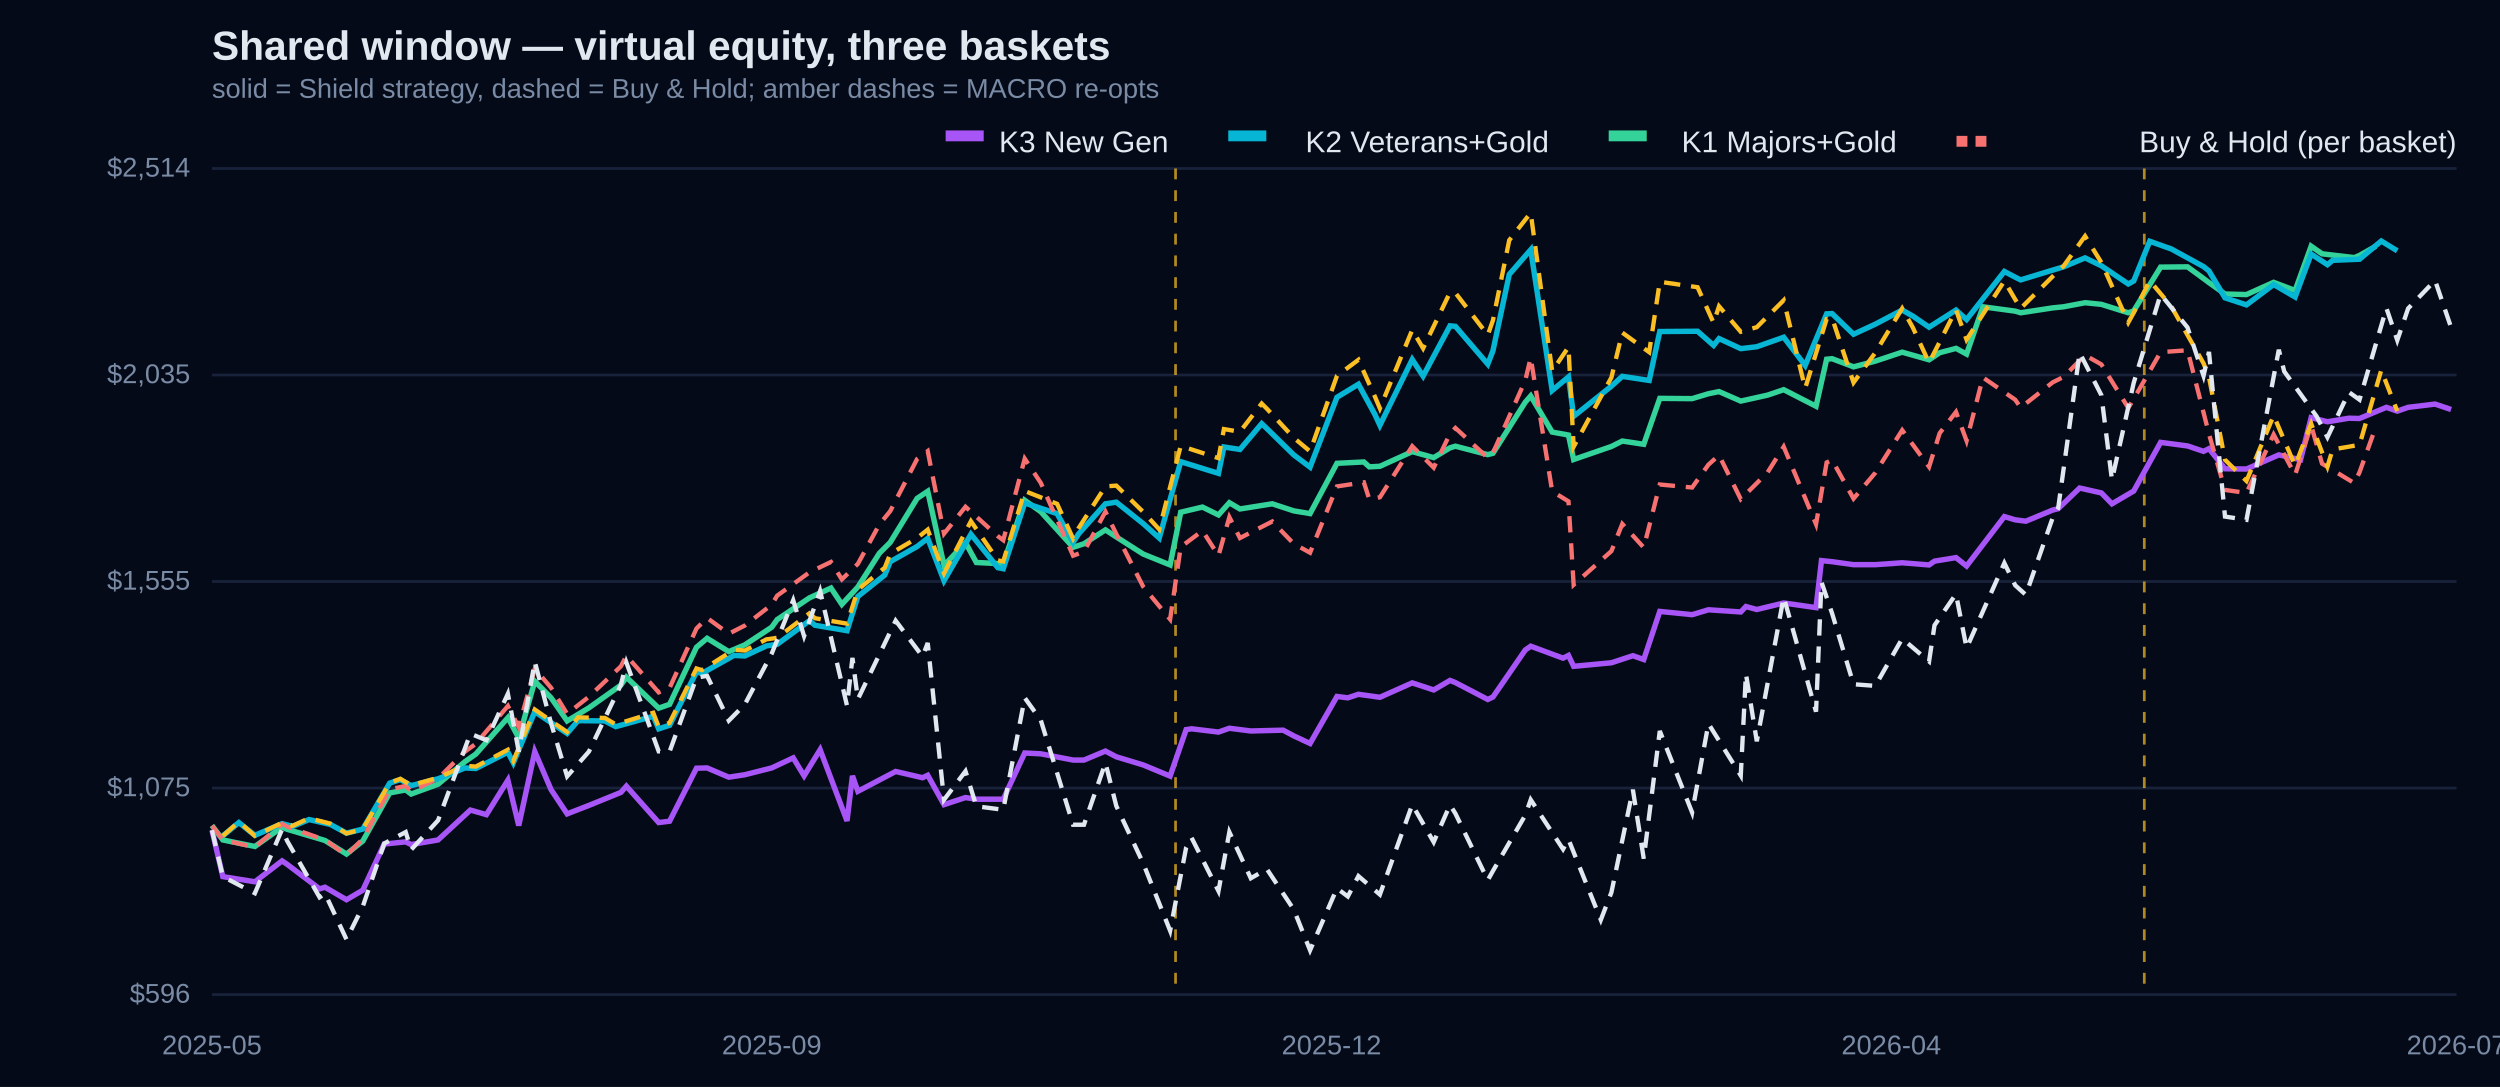
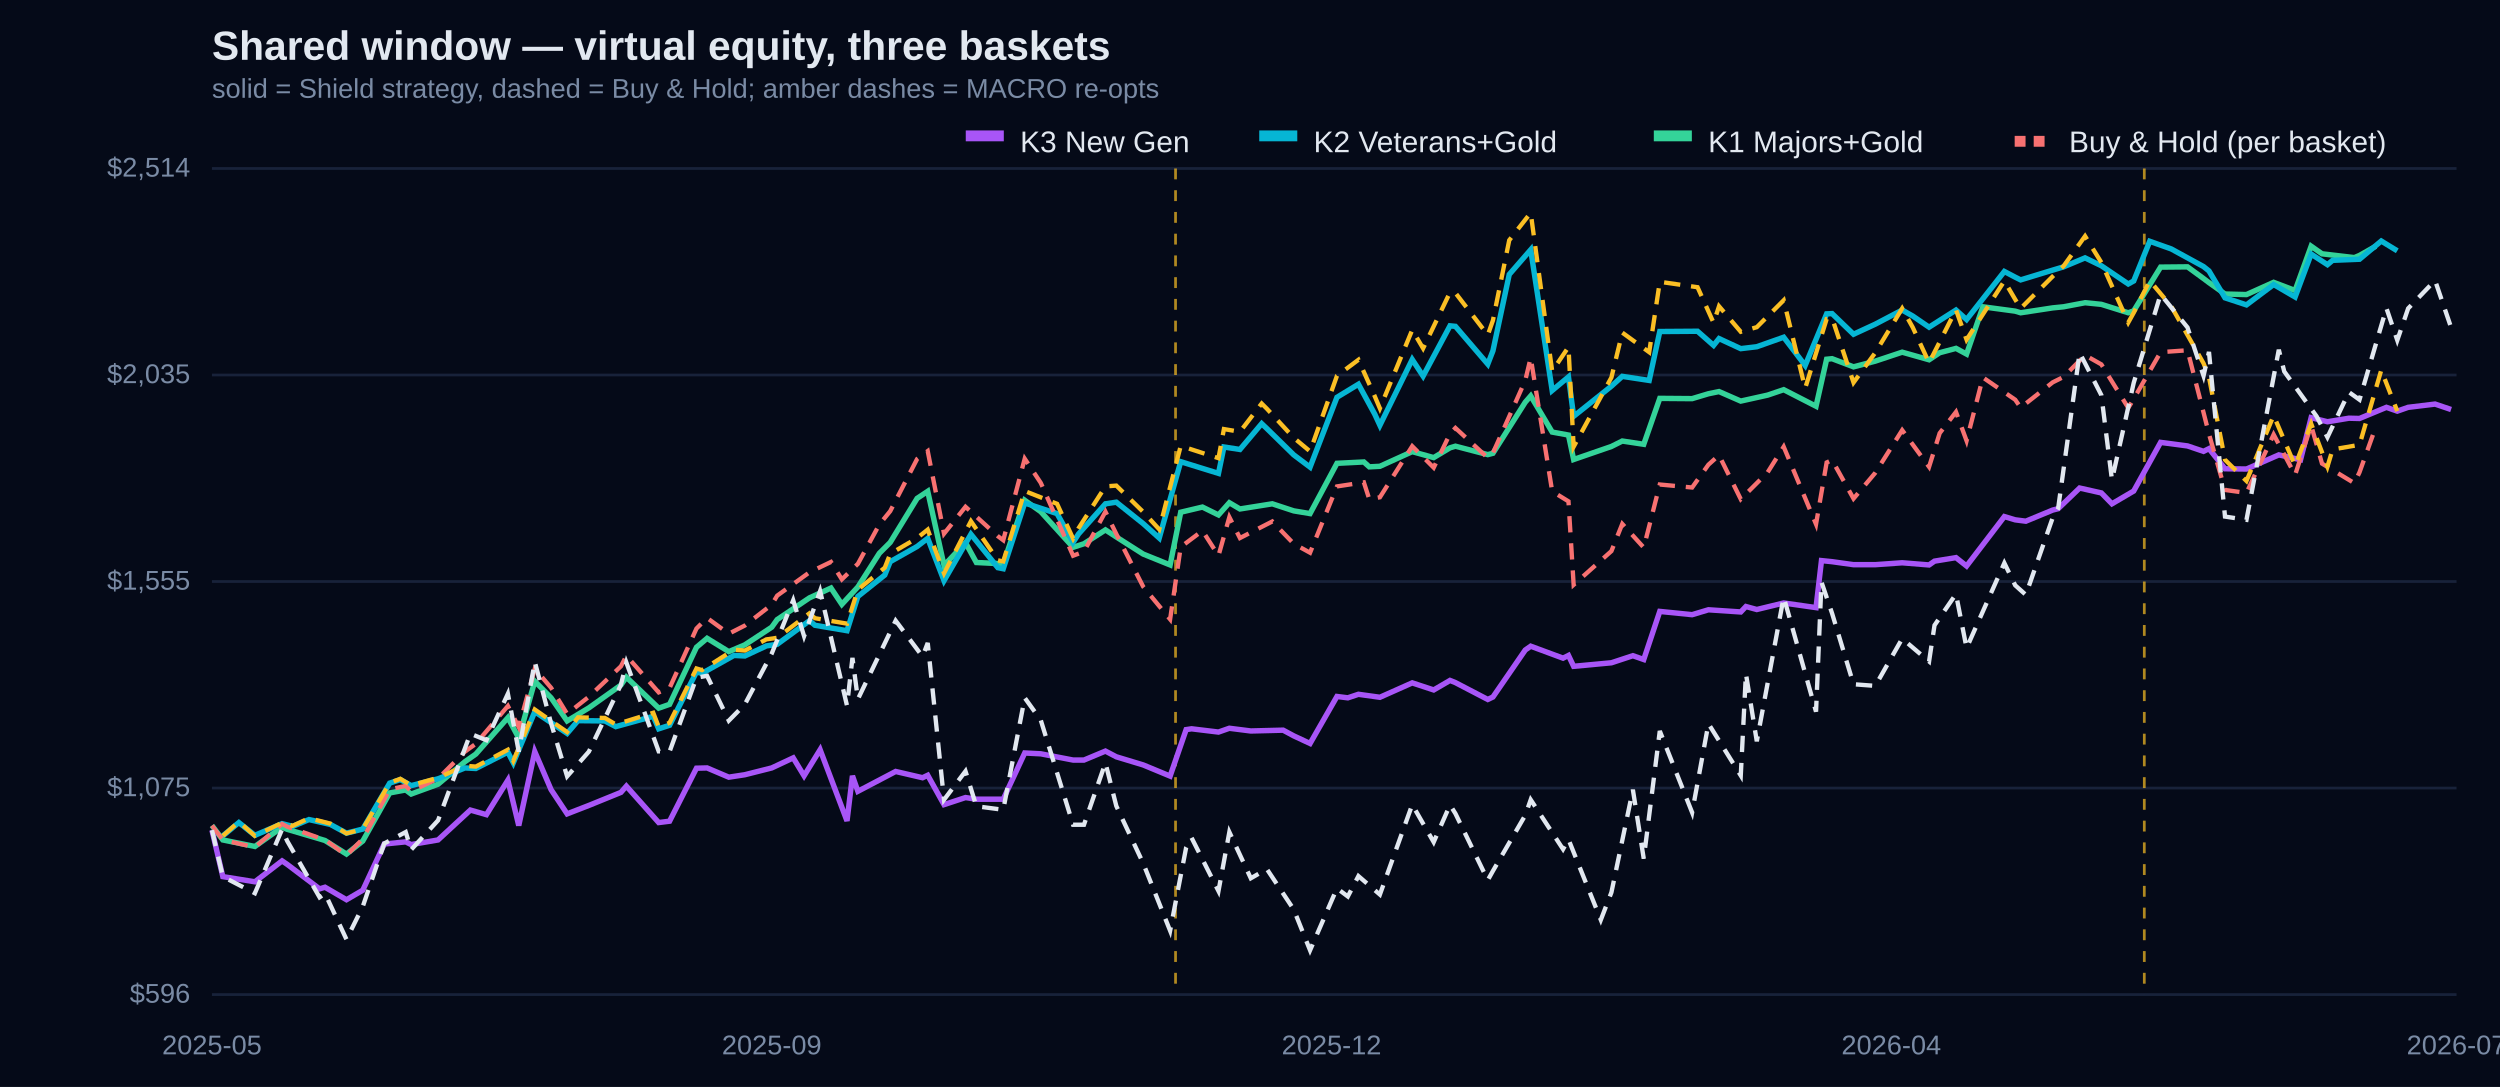
<svg xmlns="http://www.w3.org/2000/svg" width="920" height="400" viewBox="0 0 920 400" font-family="Plus Jakarta Sans,Segoe UI,Arial,sans-serif">
  <rect width="920" height="400" fill="#050a18" />
  <text x="78" y="22" fill="#e2e8f0" font-size="15" font-weight="700">Shared window — virtual equity, three baskets</text>
  <text x="78" y="36" fill="#7a8ba5" font-size="10">solid = Shield strategy, dashed = Buy &amp; Hold; amber dashes = MACRO re-opts</text>
  <line x1="78" y1="366.0" x2="904" y2="366.0" stroke="#18223a" stroke-width="1" />
  <text x="70" y="369.0" fill="#7a8ba5" font-size="10" text-anchor="end">$596</text>
  <line x1="78" y1="290.0" x2="904" y2="290.0" stroke="#18223a" stroke-width="1" />
  <text x="70" y="293.0" fill="#7a8ba5" font-size="10" text-anchor="end">$1,075</text>
  <line x1="78" y1="214.0" x2="904" y2="214.0" stroke="#18223a" stroke-width="1" />
  <text x="70" y="217.0" fill="#7a8ba5" font-size="10" text-anchor="end">$1,555</text>
  <line x1="78" y1="138.0" x2="904" y2="138.0" stroke="#18223a" stroke-width="1" />
  <text x="70" y="141.0" fill="#7a8ba5" font-size="10" text-anchor="end">$2,035</text>
  <line x1="78" y1="62.0" x2="904" y2="62.0" stroke="#18223a" stroke-width="1" />
  <text x="70" y="65.0" fill="#7a8ba5" font-size="10" text-anchor="end">$2,514</text>
  <text x="78.0" y="388" fill="#7a8ba5" font-size="10" text-anchor="middle">2025-05</text>
  <text x="284.0" y="388" fill="#7a8ba5" font-size="10" text-anchor="middle">2025-09</text>
  <text x="490.0" y="388" fill="#7a8ba5" font-size="10" text-anchor="middle">2025-12</text>
  <text x="696.0" y="388" fill="#7a8ba5" font-size="10" text-anchor="middle">2026-04</text>
  <text x="904.0" y="388" fill="#7a8ba5" font-size="10" text-anchor="middle">2026-07</text>
  <line x1="432.6" y1="62" x2="432.6" y2="366" stroke="#fbbf24" stroke-width="1" stroke-dasharray="4 4" opacity="0.7" />
  <line x1="789.1" y1="62" x2="789.1" y2="366" stroke="#fbbf24" stroke-width="1" stroke-dasharray="4 4" opacity="0.7" />
  <polyline points="78.0,303.8 82.0,309.1 93.8,311.5 103.8,304.4 105.7,305.2 117.6,308.7 119.6,309.3 127.5,314.3 133.5,309.5 143.4,291.8 149.3,290.7 151.3,292.2 161.2,288.6 171.1,280.3 175.1,277.5 186.9,264.1 190.9,271.6 196.8,250.7 202.8,256.8 208.7,265.3 216.7,260.5 228.5,252.1 230.5,249.2 242.4,260.6 246.4,259.2 256.3,238.2 260.2,234.9 268.2,239.8 274.1,237.3 284.0,230.8 286.0,228.0 297.9,220.0 305.8,216.4 309.8,222.4 315.7,216.0 323.6,203.6 327.6,199.6 337.5,183.4 341.4,180.8 347.4,208.1 355.3,199.7 359.3,207.0 369.2,207.5 377.1,184.1 383.0,188.3 394.9,201.4 398.9,200.1 406.8,195.0 410.8,197.6 420.7,203.9 430.6,207.9 434.5,188.5 442.5,186.6 448.4,189.5 452.4,185.0 456.3,187.3 468.2,185.4 476.1,188.0 482.1,189.0 492.0,170.5 501.9,170.0 503.9,171.8 507.8,171.6 519.7,166.2 527.6,168.4 533.6,164.8 535.6,164.2 547.5,167.3 549.4,166.8 561.3,148.0 563.3,145.7 571.2,159.0 577.2,160.1 579.1,169.1 593.0,164.3 597.0,162.3 604.9,163.5 610.8,146.6 622.7,146.7 628.7,144.9 632.6,144.1 640.6,147.6 650.5,145.4 656.4,143.4 668.3,149.5 672.2,132.2 674.2,132.0 682.1,135.0 690.1,132.9 700.0,129.6 709.9,132.4 713.8,129.8 719.8,128.2 723.7,130.3 729.7,112.9 741.6,114.5 743.6,115.1 755.4,113.3 759.4,112.9 767.3,111.4 773.3,112.0 783.2,115.1 785.2,114.4 795.1,98.3 805.0,98.2 810.9,102.5 812.9,104.0 818.8,108.2 826.7,108.4 836.7,103.9 844.6,106.9 850.5,90.6 854.5,93.4 866.4,94.8 868.3,94.0 874.3,90.6" fill="none" stroke="#34d399" stroke-width="2.0" />
  <polyline points="82.0,307.6 87.9,302.7 93.8,307.4 103.8,303.1 107.7,304.1 113.7,301.6 121.6,303.4 127.5,306.6 133.5,305.1 143.4,288.2 147.3,286.9 151.3,289.1 161.2,286.6 171.1,282.6 175.1,282.8 186.9,276.8 188.9,280.7 196.8,261.9 208.7,269.9 212.7,265.2 222.6,265.3 226.6,267.4 240.4,263.6 242.4,268.2 246.4,266.9 256.3,247.3 258.3,247.8 270.1,241.2 274.1,241.4 282.0,237.7 286.0,237.1 297.9,228.4 299.9,230.1 311.7,232.1 315.7,219.5 325.6,211.6 327.6,206.7 337.5,201.1 341.4,198.1 347.4,213.7 357.3,196.6 367.2,208.9 369.2,209.3 377.1,185.1 389.0,189.0 394.9,199.6 396.9,196.5 406.8,185.4 410.8,184.8 420.7,192.7 426.6,198.0 434.5,169.9 448.4,174.2 450.4,164.5 456.3,165.4 464.3,155.9 466.2,157.7 476.1,167.4 482.1,171.9 492.0,146.2 499.9,141.4 505.9,152.4 507.8,156.5 519.7,132.3 523.7,138.4 533.6,119.9 535.6,120.1 547.5,134.0 549.4,129.1 555.4,101.0 563.3,91.9 571.2,143.7 577.2,138.7 579.1,153.2 593.0,142.1 597.0,138.5 606.9,140.0 610.8,122.0 624.7,121.9 630.6,127.1 632.6,124.6 640.6,128.3 646.5,127.6 656.4,124.1 664.3,134.5 672.2,115.5 674.2,115.4 682.1,123.0 690.1,119.3 700.0,114.1 703.9,116.3 709.9,120.4 719.8,114.1 723.7,117.6 737.6,99.9 741.6,102.0 743.6,103.0 755.4,99.4 759.4,98.2 767.3,94.9 773.3,97.8 783.2,104.5 785.2,103.4 791.1,88.8 799.0,91.6 810.9,98.1 812.9,99.7 818.8,109.6 826.7,112.2 836.7,104.7 844.6,109.3 850.5,93.5 856.5,97.4 858.4,95.8 868.3,95.4 876.3,88.7 882.2,92.3" fill="none" stroke="#06b6d4" stroke-width="2.0" />
  <polyline points="78.0,305.5 82.0,322.6 93.8,324.5 103.8,316.8 105.7,318.1 117.6,327.1 119.6,326.5 127.5,331.1 133.5,327.6 141.4,310.6 149.3,309.8 151.3,310.8 161.2,309.1 173.1,298.1 179.0,299.8 186.9,287.1 190.9,303.8 196.8,276.6 202.8,290.6 208.7,299.5 216.7,296.4 228.5,291.6 230.5,289.3 242.4,302.7 246.4,302.2 256.3,282.7 260.2,282.6 268.2,286.0 274.1,285.1 284.0,282.6 291.9,278.9 295.9,285.5 301.8,275.9 311.7,302.1 313.7,285.5 315.7,291.2 329.6,283.9 339.5,286.2 341.4,285.3 347.4,296.1 355.3,293.5 359.3,294.1 369.2,294.1 377.1,277.1 383.0,277.4 394.9,279.7 398.9,279.7 406.8,276.4 410.8,278.5 420.7,281.5 430.6,285.6 436.5,268.5 438.5,268.2 448.4,269.4 452.4,268.0 460.3,269.0 472.2,268.7 476.1,270.8 482.1,273.6 492.0,256.3 496.0,256.8 499.9,255.5 507.8,256.6 519.7,251.3 527.6,253.9 533.6,250.4 535.6,251.2 547.5,257.4 549.4,256.5 561.3,239.2 563.3,237.8 575.2,242.2 577.2,241.2 579.1,245.2 593.0,243.9 600.9,241.3 604.9,242.7 610.8,225.0 622.7,226.2 628.7,224.4 640.6,225.2 642.5,223.2 646.5,224.3 656.4,221.9 668.3,223.6 670.3,206.3 674.2,206.7 682.1,207.8 690.1,207.8 700.0,207.1 709.9,207.9 711.9,206.5 719.8,205.2 723.7,208.3 737.6,190.1 741.6,191.3 745.5,191.8 755.4,187.7 757.4,187.2 765.3,179.6 773.3,181.4 777.2,185.4 785.2,180.7 795.1,162.8 805.0,164.1 810.9,166.1 812.9,165.1 818.8,172.5 826.7,172.6 838.6,167.4 846.6,169.2 850.5,153.7 856.5,155.2 864.4,153.9 868.3,154.0 878.2,149.9 882.2,151.3 886.2,149.9 896.1,148.7 902.0,150.7" fill="none" stroke="#a855f7" stroke-width="2.0" />
  <polyline points="78.0,303.8 82.0,309.1 93.8,311.8 103.8,303.2 105.7,304.2 117.6,308.4 119.6,309.0 127.5,314.8 133.5,308.7 143.4,290.5 149.3,289.2 151.3,291.2 161.2,286.5 171.1,276.6 175.1,273.7 186.9,259.8 190.9,267.6 196.8,246.1 202.8,253.1 208.7,262.7 216.7,256.4 228.5,245.2 230.5,241.3 242.4,254.8 246.4,253.2 256.3,231.3 260.2,227.4 268.2,233.2 274.1,230.2 284.0,222.5 286.0,219.2 297.9,210.6 305.8,206.8 309.8,213.2 315.7,207.5 323.6,193.0 327.6,188.1 337.5,168.9 341.4,166.0 347.4,196.4 355.3,186.5 367.2,197.3 369.2,198.8 377.1,168.8 383.0,177.7 394.9,204.5 398.9,203.0 406.8,188.3 410.8,196.5 420.7,215.9 430.6,227.9 434.5,201.3 442.5,195.3 448.4,204.5 452.4,190.3 456.3,198.0 468.2,191.9 476.1,200.1 482.1,203.4 492.0,179.0 501.9,177.5 503.9,183.7 507.8,183.0 519.7,164.2 527.6,172.1 533.6,159.6 535.6,157.5 547.5,168.5 549.4,166.7 561.3,140.0 563.3,131.6 571.2,180.8 577.2,184.5 579.1,215.2 593.0,202.8 597.0,192.8 604.9,201.5 610.8,178.3 622.7,179.4 628.7,171.0 632.6,167.5 640.6,183.7 650.5,173.8 656.4,164.4 668.3,192.9 672.2,170.2 674.2,169.3 682.1,183.5 690.1,174.0 700.0,158.3 709.9,171.8 713.8,159.4 719.8,151.6 723.7,162.2 729.7,138.9 741.6,147.1 743.6,150.0 755.4,140.7 759.4,138.7 767.3,130.7 773.3,134.1 783.2,150.1 785.2,146.8 795.1,129.6 805.0,128.9 810.9,151.8 812.9,159.7 818.8,180.3 826.7,181.4 836.7,159.9 844.6,174.8 850.5,156.5 854.5,170.6 866.4,177.8 868.3,173.8 874.3,157.1" fill="none" stroke="#f87171" stroke-width="1.6" stroke-dasharray="6 4" />
  <polyline points="82.0,307.6 87.9,302.4 93.8,307.6 103.8,302.8 107.7,303.9 113.7,301.1 121.6,303.1 127.5,306.7 133.5,305.1 143.4,288.1 147.3,286.6 151.3,289.0 161.2,286.2 171.1,281.8 175.1,282.1 186.9,275.9 188.9,280.0 196.8,261.1 208.7,269.4 212.7,264.0 222.6,264.2 226.6,266.6 240.4,262.3 242.4,267.5 246.4,266.0 256.3,246.0 258.3,246.6 270.1,239.1 274.1,239.4 282.0,235.3 286.0,234.7 297.9,225.7 299.9,227.5 311.7,229.5 315.7,217.0 325.6,208.9 327.6,203.8 337.5,198.0 341.4,194.9 347.4,211.0 357.3,191.8 367.2,206.2 369.2,206.6 377.1,180.7 389.0,185.4 394.9,198.2 396.9,194.4 406.8,179.0 410.8,178.7 420.7,188.4 426.6,194.8 434.5,164.1 448.4,168.6 450.4,157.9 456.3,158.9 464.3,148.5 466.2,150.4 476.1,161.1 482.1,166.1 492.0,138.3 499.9,132.4 505.9,145.8 507.8,150.3 519.7,121.4 523.7,128.2 533.6,107.6 535.6,107.8 547.5,123.3 549.4,117.9 555.4,88.4 563.3,78.3 571.2,136.6 577.2,127.7 579.1,164.4 593.0,138.9 597.0,122.4 606.9,129.6 610.8,103.7 624.7,105.7 630.6,118.8 632.6,112.7 640.6,122.1 646.5,120.4 656.4,110.5 664.3,142.9 672.2,117.4 674.2,117.0 682.1,140.8 690.1,129.8 700.0,113.5 703.9,120.5 709.9,133.5 719.8,114.0 723.7,125.0 737.6,103.4 741.6,110.2 743.6,113.5 755.4,101.7 759.4,97.9 767.3,86.9 773.3,96.6 783.2,118.7 785.2,115.1 791.1,103.3 799.0,112.7 810.9,133.7 812.9,138.8 818.8,169.2 826.7,177.0 836.7,152.9 844.6,171.4 850.5,155.9 856.5,171.7 858.4,165.4 868.3,163.7 876.3,136.2 882.2,151.3" fill="none" stroke="#fbbf24" stroke-width="1.6" stroke-dasharray="6 4" />
  <polyline points="78.0,305.5 82.0,322.6 93.8,328.7 103.8,305.2 105.7,309.5 117.6,330.2 119.6,328.8 127.5,345.7 133.5,333.6 141.4,310.4 149.3,306.2 151.3,312.7 161.2,301.9 173.1,270.0 179.0,272.4 186.9,255.3 190.9,276.6 196.8,243.5 202.8,266.2 208.7,285.7 216.7,276.6 228.5,252.0 230.5,243.8 242.4,276.5 246.4,276.6 256.3,249.4 260.2,248.7 268.2,265.2 274.1,259.2 284.0,240.5 291.9,220.9 295.9,234.1 301.8,217.5 311.7,259.7 313.7,242.1 315.7,257.3 329.6,228.4 339.5,241.6 341.4,236.6 347.4,294.3 355.3,283.8 359.3,296.7 369.2,298.0 377.1,256.8 383.0,265.0 394.9,303.5 398.9,303.5 406.8,280.7 410.8,296.6 420.7,317.7 430.6,342.5 436.5,311.9 438.5,308.3 448.4,327.9 452.4,306.2 460.3,323.2 466.2,319.8 476.1,334.7 482.1,349.7 492.0,326.9 496.0,329.9 499.9,322.4 507.8,329.2 519.7,296.1 527.6,309.9 533.6,296.2 535.6,299.4 547.5,323.9 549.4,320.5 561.3,300.0 563.3,294.3 575.2,312.5 577.2,308.9 589.1,338.5 593.0,328.4 600.9,290.6 604.9,316.0 610.8,269.0 622.7,299.0 628.7,266.3 640.6,285.4 642.5,247.9 646.5,272.8 656.4,219.7 668.3,261.9 670.3,214.2 674.2,225.7 682.1,251.8 690.1,252.4 700.0,235.0 709.9,243.4 711.9,230.1 719.8,218.6 723.7,238.5 737.6,207.2 741.6,215.4 745.5,218.9 755.4,190.5 757.4,187.1 765.3,129.8 773.3,145.4 777.2,176.6 785.2,140.9 795.1,108.3 805.0,120.5 810.9,138.3 812.9,129.5 818.8,190.1 826.7,191.3 838.6,128.7 840.6,136.7 852.5,153.2 856.5,160.9 864.4,144.3 868.3,147.1 878.2,113.4 882.2,125.2 886.2,113.5 896.1,103.2 902.0,120.5" fill="none" stroke="#e2e8f0" stroke-width="1.6" stroke-dasharray="6 4" />
-   <text x="904" y="56" fill="#e2e8f0" font-size="11" text-anchor="end">Buy &amp; Hold (per basket)</text>
-   <line x1="720" y1="52" x2="734" y2="52" stroke="#f87171" stroke-width="4" stroke-dasharray="4 3" />
-   <text x="698" y="56" fill="#e2e8f0" font-size="11" text-anchor="end">K1 Majors+Gold</text>
-   <rect x="592" y="48" width="14" height="4" fill="#34d399" />
-   <text x="570" y="56" fill="#e2e8f0" font-size="11" text-anchor="end">K2 Veterans+Gold</text>
-   <rect x="452" y="48" width="14" height="4" fill="#06b6d4" />
-   <text x="430" y="56" fill="#e2e8f0" font-size="11" text-anchor="end">K3 New Gen</text>
-   <rect x="348" y="48" width="14" height="4" fill="#a855f7" />
+   <rect x="355.4" y="48" width="14" height="4" fill="#a855f7" />
+   <text x="375.4" y="56" fill="#e2e8f0" font-size="11">K3 New Gen</text>
+   <rect x="463.4" y="48" width="14" height="4" fill="#06b6d4" />
+   <text x="483.4" y="56" fill="#e2e8f0" font-size="11">K2 Veterans+Gold</text>
+   <rect x="608.6" y="48" width="14" height="4" fill="#34d399" />
+   <text x="628.6" y="56" fill="#e2e8f0" font-size="11">K1 Majors+Gold</text>
+   <line x1="741.4" y1="52" x2="755.4" y2="52" stroke="#f87171" stroke-width="4" stroke-dasharray="4 3" />
+   <text x="761.4" y="56" fill="#e2e8f0" font-size="11">Buy &amp; Hold (per basket)</text>
</svg>
